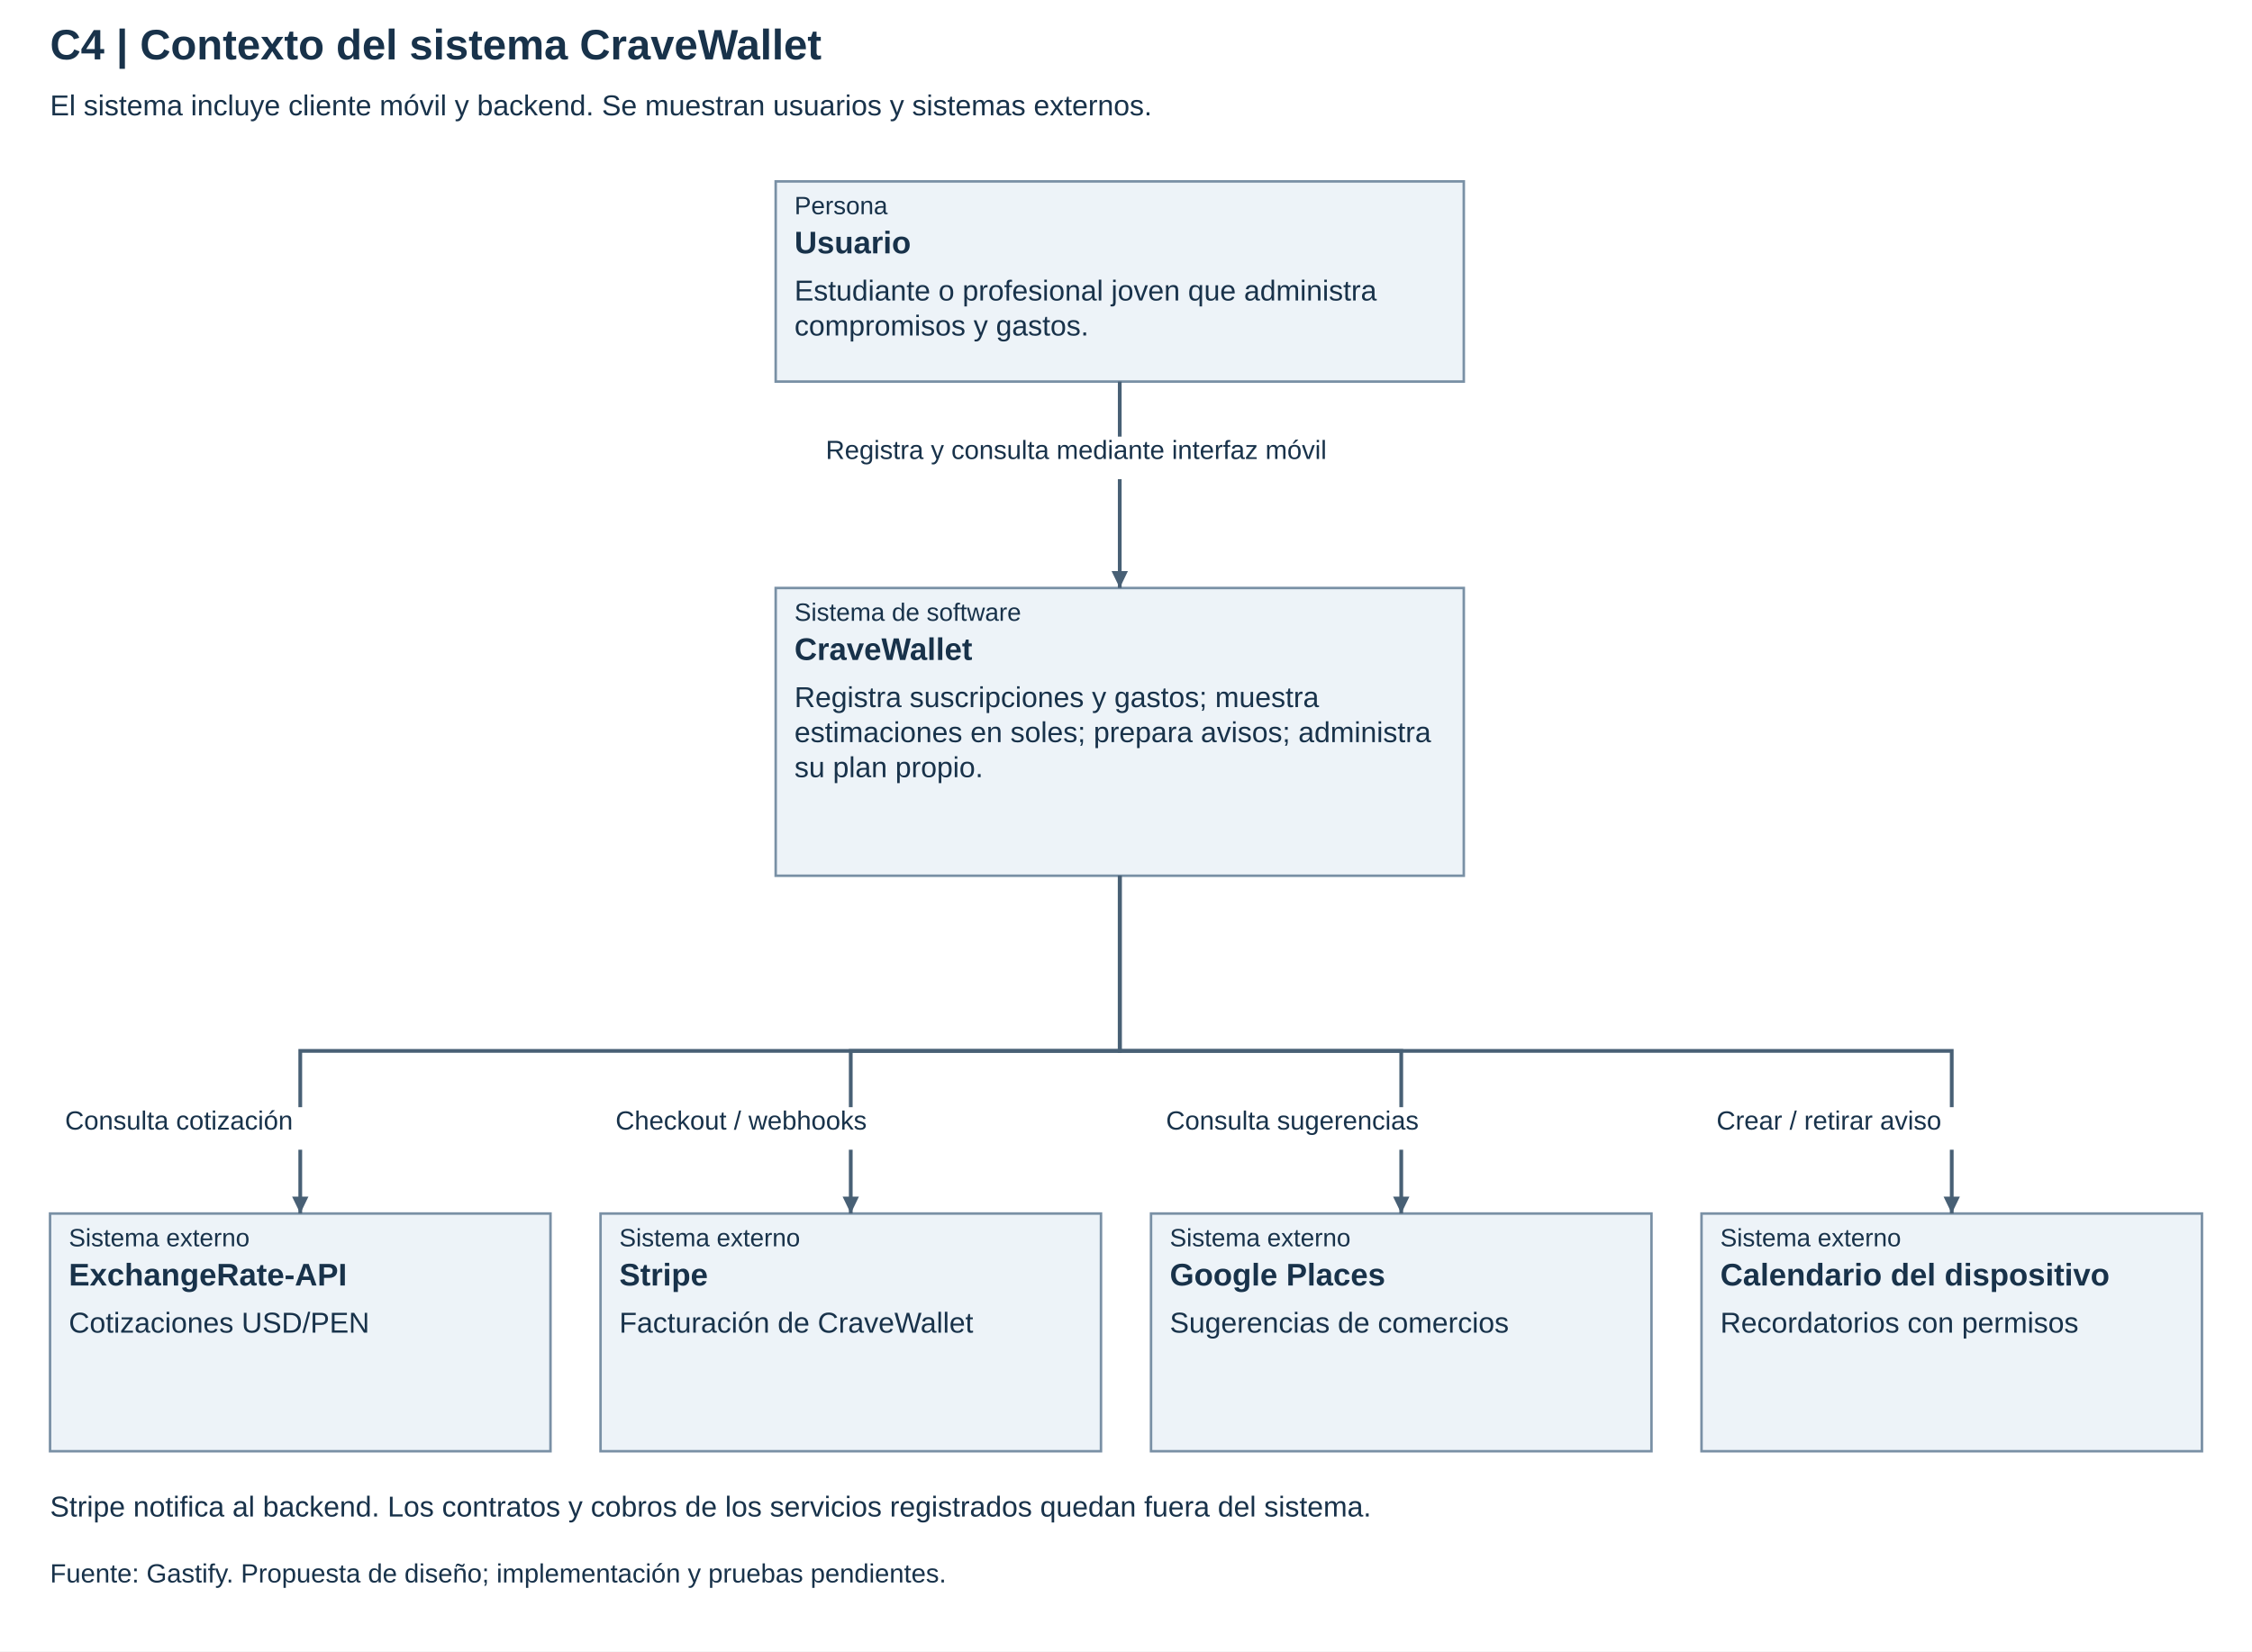
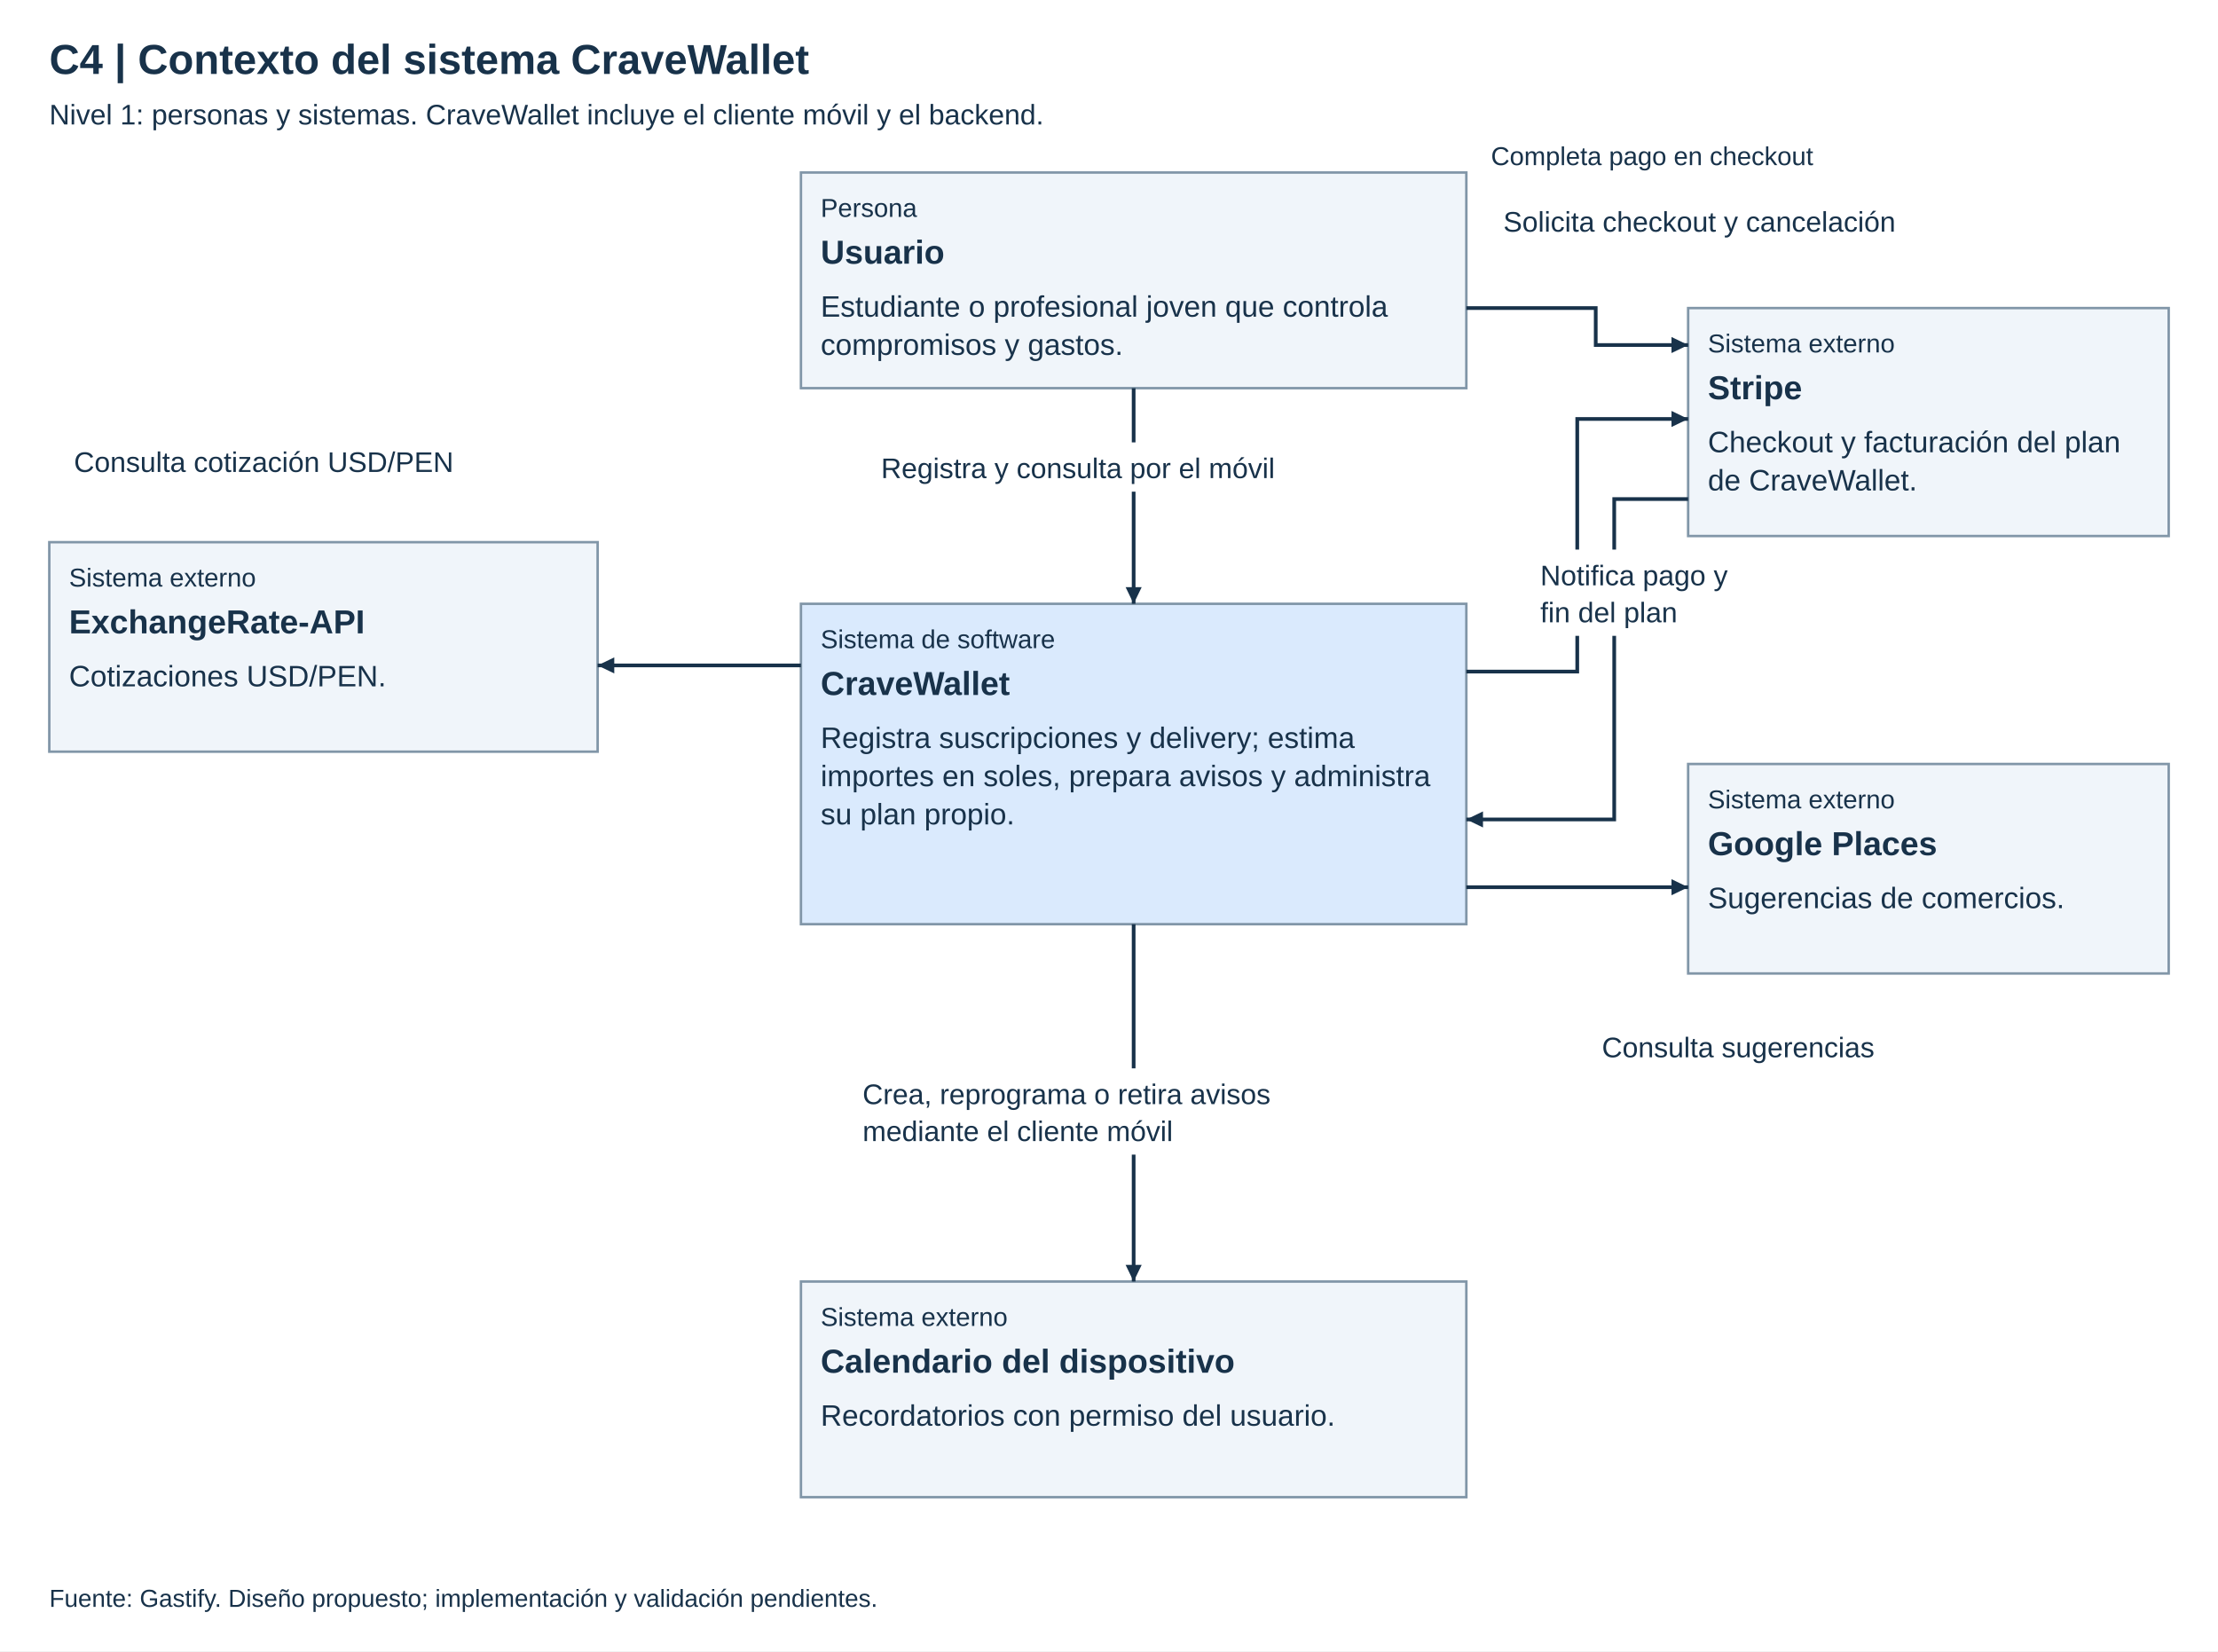
- <svg xmlns="http://www.w3.org/2000/svg" width="1800" height="1320" viewBox="0 0 1800 1320">
+ <svg xmlns="http://www.w3.org/2000/svg" width="1800" height="1340" viewBox="0 0 1800 1340">
  <rect width="100%" height="100%" fill="white" />
-   <text x="40" y="25" dominant-baseline="text-before-edge" font-family="Arial, sans-serif" font-size="34" font-weight="bold" fill="#18324a">C4 | Contexto del sistema CraveWallet</text>
-   <text x="40" y="77" dominant-baseline="text-before-edge" font-family="Arial, sans-serif" font-size="23" font-weight="normal" fill="#18324a">El sistema incluye cliente móvil y backend. Se muestran usuarios y sistemas externos.</text>
-   <rect x="620" y="145" width="550" height="160" fill="#edf3f8" stroke="#7990a5" stroke-width="2" />
-   <text x="635" y="158" dominant-baseline="text-before-edge" font-family="Arial, sans-serif" font-size="20" font-weight="normal" fill="#18324a">Persona</text>
-   <text x="635" y="186" dominant-baseline="text-before-edge" font-family="Arial, sans-serif" font-size="25" font-weight="bold" fill="#18324a">Usuario</text>
-   <text x="635" y="225" dominant-baseline="text-before-edge" font-family="Arial, sans-serif" font-size="23" font-weight="normal" fill="#18324a">Estudiante o profesional joven que administra</text>
-   <text x="635" y="253" dominant-baseline="text-before-edge" font-family="Arial, sans-serif" font-size="23" font-weight="normal" fill="#18324a">compromisos y gastos.</text>
-   <rect x="620" y="470" width="550" height="230" fill="#edf3f8" stroke="#7990a5" stroke-width="2" />
-   <text x="635" y="483" dominant-baseline="text-before-edge" font-family="Arial, sans-serif" font-size="20" font-weight="normal" fill="#18324a">Sistema de software</text>
-   <text x="635" y="511" dominant-baseline="text-before-edge" font-family="Arial, sans-serif" font-size="25" font-weight="bold" fill="#18324a">CraveWallet</text>
-   <text x="635" y="550" dominant-baseline="text-before-edge" font-family="Arial, sans-serif" font-size="23" font-weight="normal" fill="#18324a">Registra suscripciones y gastos; muestra</text>
-   <text x="635" y="578" dominant-baseline="text-before-edge" font-family="Arial, sans-serif" font-size="23" font-weight="normal" fill="#18324a">estimaciones en soles; prepara avisos; administra</text>
-   <text x="635" y="606" dominant-baseline="text-before-edge" font-family="Arial, sans-serif" font-size="23" font-weight="normal" fill="#18324a">su plan propio.</text>
-   <polyline points="895,305 895,470" fill="none" stroke="#486075" stroke-width="3" />
-   <polygon points="895,470 888.476,456.493 901.524,456.493" fill="#486075" />
-   <rect x="654" y="350" width="512" height="32" fill="#ffffff" stroke="#ffffff" stroke-width="2" />
-   <text x="660" y="353" dominant-baseline="text-before-edge" font-family="Arial, sans-serif" font-size="21" font-weight="normal" fill="#18324a">Registra y consulta mediante interfaz móvil</text>
-   <rect x="40" y="970" width="400" height="190" fill="#edf3f8" stroke="#7990a5" stroke-width="2" />
-   <text x="55" y="983" dominant-baseline="text-before-edge" font-family="Arial, sans-serif" font-size="20" font-weight="normal" fill="#18324a">Sistema externo</text>
-   <text x="55" y="1011" dominant-baseline="text-before-edge" font-family="Arial, sans-serif" font-size="25" font-weight="bold" fill="#18324a">ExchangeRate-API</text>
-   <text x="55" y="1050" dominant-baseline="text-before-edge" font-family="Arial, sans-serif" font-size="23" font-weight="normal" fill="#18324a">Cotizaciones USD/PEN</text>
-   <polyline points="895,700 895,840 240,840 240,970" fill="none" stroke="#486075" stroke-width="3" />
-   <polygon points="240,970 233.476,956.493 246.524,956.493" fill="#486075" />
-   <rect x="46" y="886" width="387" height="32" fill="#ffffff" stroke="#ffffff" stroke-width="2" />
-   <text x="52" y="889" dominant-baseline="text-before-edge" font-family="Arial, sans-serif" font-size="21" font-weight="normal" fill="#18324a">Consulta cotización</text>
-   <rect x="480" y="970" width="400" height="190" fill="#edf3f8" stroke="#7990a5" stroke-width="2" />
-   <text x="495" y="983" dominant-baseline="text-before-edge" font-family="Arial, sans-serif" font-size="20" font-weight="normal" fill="#18324a">Sistema externo</text>
-   <text x="495" y="1011" dominant-baseline="text-before-edge" font-family="Arial, sans-serif" font-size="25" font-weight="bold" fill="#18324a">Stripe</text>
-   <text x="495" y="1050" dominant-baseline="text-before-edge" font-family="Arial, sans-serif" font-size="23" font-weight="normal" fill="#18324a">Facturación de CraveWallet</text>
-   <polyline points="895,700 895,840 680,840 680,970" fill="none" stroke="#486075" stroke-width="3" />
-   <polygon points="680,970 673.476,956.493 686.524,956.493" fill="#486075" />
-   <rect x="486" y="886" width="387" height="32" fill="#ffffff" stroke="#ffffff" stroke-width="2" />
-   <text x="492" y="889" dominant-baseline="text-before-edge" font-family="Arial, sans-serif" font-size="21" font-weight="normal" fill="#18324a">Checkout / webhooks</text>
-   <rect x="920" y="970" width="400" height="190" fill="#edf3f8" stroke="#7990a5" stroke-width="2" />
-   <text x="935" y="983" dominant-baseline="text-before-edge" font-family="Arial, sans-serif" font-size="20" font-weight="normal" fill="#18324a">Sistema externo</text>
-   <text x="935" y="1011" dominant-baseline="text-before-edge" font-family="Arial, sans-serif" font-size="25" font-weight="bold" fill="#18324a">Google Places</text>
-   <text x="935" y="1050" dominant-baseline="text-before-edge" font-family="Arial, sans-serif" font-size="23" font-weight="normal" fill="#18324a">Sugerencias de comercios</text>
-   <polyline points="895,700 895,840 1120,840 1120,970" fill="none" stroke="#486075" stroke-width="3" />
-   <polygon points="1120,970 1113.476,956.493 1126.524,956.493" fill="#486075" />
-   <rect x="926" y="886" width="387" height="32" fill="#ffffff" stroke="#ffffff" stroke-width="2" />
-   <text x="932" y="889" dominant-baseline="text-before-edge" font-family="Arial, sans-serif" font-size="21" font-weight="normal" fill="#18324a">Consulta sugerencias</text>
-   <rect x="1360" y="970" width="400" height="190" fill="#edf3f8" stroke="#7990a5" stroke-width="2" />
-   <text x="1375" y="983" dominant-baseline="text-before-edge" font-family="Arial, sans-serif" font-size="20" font-weight="normal" fill="#18324a">Sistema externo</text>
-   <text x="1375" y="1011" dominant-baseline="text-before-edge" font-family="Arial, sans-serif" font-size="25" font-weight="bold" fill="#18324a">Calendario del dispositivo</text>
-   <text x="1375" y="1050" dominant-baseline="text-before-edge" font-family="Arial, sans-serif" font-size="23" font-weight="normal" fill="#18324a">Recordatorios con permisos</text>
-   <polyline points="895,700 895,840 1560,840 1560,970" fill="none" stroke="#486075" stroke-width="3" />
-   <polygon points="1560,970 1553.476,956.493 1566.524,956.493" fill="#486075" />
-   <rect x="1366" y="886" width="387" height="32" fill="#ffffff" stroke="#ffffff" stroke-width="2" />
-   <text x="1372" y="889" dominant-baseline="text-before-edge" font-family="Arial, sans-serif" font-size="21" font-weight="normal" fill="#18324a">Crear / retirar aviso</text>
-   <text x="40" y="1197" dominant-baseline="text-before-edge" font-family="Arial, sans-serif" font-size="23" font-weight="normal" fill="#18324a">Stripe notifica al backend. Los contratos y cobros de los servicios registrados quedan fuera del sistema.</text>
-   <text x="40" y="1251" dominant-baseline="text-before-edge" font-family="Arial, sans-serif" font-size="21" font-weight="normal" fill="#18324a">Fuente: Gastify. Propuesta de diseño; implementación y pruebas pendientes.</text>
+   <text x="40" y="60" font-family="Arial,sans-serif" font-size="34" font-weight="bold" fill="#18324a">C4 | Contexto del sistema CraveWallet</text>
+   <text x="40" y="101" font-family="Arial,sans-serif" font-size="23" font-weight="normal" fill="#18324a">Nivel 1: personas y sistemas. CraveWallet incluye el cliente móvil y el backend.</text>
+   <rect x="650" y="140" width="540" height="175" fill="#f0f5fa" stroke="#8196a8" stroke-width="2" />
+   <text x="666" y="176" font-family="Arial,sans-serif" font-size="21" font-weight="normal" fill="#18324a">Persona</text>
+   <text x="666" y="214" font-family="Arial,sans-serif" font-size="27" font-weight="bold" fill="#18324a">Usuario</text>
+   <text x="666" y="257" font-family="Arial,sans-serif" font-size="24" font-weight="normal" fill="#18324a">Estudiante o profesional joven que controla</text>
+   <text x="666" y="288" font-family="Arial,sans-serif" font-size="24" font-weight="normal" fill="#18324a">compromisos y gastos.</text>
+   <rect x="650" y="490" width="540" height="260" fill="#daeafd" stroke="#8196a8" stroke-width="2" />
+   <text x="666" y="526" font-family="Arial,sans-serif" font-size="21" font-weight="normal" fill="#18324a">Sistema de software</text>
+   <text x="666" y="564" font-family="Arial,sans-serif" font-size="27" font-weight="bold" fill="#18324a">CraveWallet</text>
+   <text x="666" y="607" font-family="Arial,sans-serif" font-size="24" font-weight="normal" fill="#18324a">Registra suscripciones y delivery; estima</text>
+   <text x="666" y="638" font-family="Arial,sans-serif" font-size="24" font-weight="normal" fill="#18324a">importes en soles, prepara avisos y administra</text>
+   <text x="666" y="669" font-family="Arial,sans-serif" font-size="24" font-weight="normal" fill="#18324a">su plan propio.</text>
+   <rect x="40" y="440" width="445" height="170" fill="#f0f5fa" stroke="#8196a8" stroke-width="2" />
+   <text x="56" y="476" font-family="Arial,sans-serif" font-size="21" font-weight="normal" fill="#18324a">Sistema externo</text>
+   <text x="56" y="514" font-family="Arial,sans-serif" font-size="27" font-weight="bold" fill="#18324a">ExchangeRate-API</text>
+   <text x="56" y="557" font-family="Arial,sans-serif" font-size="24" font-weight="normal" fill="#18324a">Cotizaciones USD/PEN.</text>
+   <rect x="1370" y="250" width="390" height="185" fill="#f0f5fa" stroke="#8196a8" stroke-width="2" />
+   <text x="1386" y="286" font-family="Arial,sans-serif" font-size="21" font-weight="normal" fill="#18324a">Sistema externo</text>
+   <text x="1386" y="324" font-family="Arial,sans-serif" font-size="27" font-weight="bold" fill="#18324a">Stripe</text>
+   <text x="1386" y="367" font-family="Arial,sans-serif" font-size="24" font-weight="normal" fill="#18324a">Checkout y facturación del plan</text>
+   <text x="1386" y="398" font-family="Arial,sans-serif" font-size="24" font-weight="normal" fill="#18324a">de CraveWallet.</text>
+   <rect x="1370" y="620" width="390" height="170" fill="#f0f5fa" stroke="#8196a8" stroke-width="2" />
+   <text x="1386" y="656" font-family="Arial,sans-serif" font-size="21" font-weight="normal" fill="#18324a">Sistema externo</text>
+   <text x="1386" y="694" font-family="Arial,sans-serif" font-size="27" font-weight="bold" fill="#18324a">Google Places</text>
+   <text x="1386" y="737" font-family="Arial,sans-serif" font-size="24" font-weight="normal" fill="#18324a">Sugerencias de comercios.</text>
+   <rect x="650" y="1040" width="540" height="175" fill="#f0f5fa" stroke="#8196a8" stroke-width="2" />
+   <text x="666" y="1076" font-family="Arial,sans-serif" font-size="21" font-weight="normal" fill="#18324a">Sistema externo</text>
+   <text x="666" y="1114" font-family="Arial,sans-serif" font-size="27" font-weight="bold" fill="#18324a">Calendario del dispositivo</text>
+   <text x="666" y="1157" font-family="Arial,sans-serif" font-size="24" font-weight="normal" fill="#18324a">Recordatorios con permiso del usuario.</text>
+   <polyline points="920,315 920,490" fill="none" stroke="#18324a" stroke-width="3" />
+   <polygon points="920,490 913.476,476.493 926.524,476.493" fill="#18324a" />
+   <rect x="709" y="360" width="462" height="38" fill="white" stroke="white" stroke-width="2" />
+   <text x="715" y="388" font-family="Arial,sans-serif" font-size="23" font-weight="normal" fill="#18324a">Registra y consulta por el móvil</text>
+   <polyline points="1190,250 1295,250 1295,280 1370,280" fill="none" stroke="#18324a" stroke-width="3" />
+   <polygon points="1370,280 1356.493,286.524 1356.493,273.476" fill="#18324a" />
+   <rect x="1204" y="108" width="547" height="36" fill="white" stroke="white" stroke-width="2" />
+   <text x="1210" y="134" font-family="Arial,sans-serif" font-size="21" font-weight="normal" fill="#18324a">Completa pago en checkout</text>
+   <polyline points="650,540 485,540" fill="none" stroke="#18324a" stroke-width="3" />
+   <polygon points="485,540 498.507,533.476 498.507,546.524" fill="#18324a" />
+   <rect x="54" y="355" width="477" height="38" fill="white" stroke="white" stroke-width="2" />
+   <text x="60" y="383" font-family="Arial,sans-serif" font-size="23" font-weight="normal" fill="#18324a">Consulta cotización USD/PEN</text>
+   <polyline points="1190,545 1280,545 1280,340 1370,340" fill="none" stroke="#18324a" stroke-width="3" />
+   <polygon points="1370,340 1356.493,346.524 1356.493,333.476" fill="#18324a" />
+   <rect x="1214" y="160" width="532" height="38" fill="white" stroke="white" stroke-width="2" />
+   <text x="1220" y="188" font-family="Arial,sans-serif" font-size="23" font-weight="normal" fill="#18324a">Solicita checkout y cancelación</text>
+   <polyline points="1370,405 1310,405 1310,665 1190,665" fill="none" stroke="#18324a" stroke-width="3" />
+   <polygon points="1190,665 1203.507,658.476 1203.507,671.524" fill="#18324a" />
+   <rect x="1244" y="447" width="467" height="68" fill="white" stroke="white" stroke-width="2" />
+   <text x="1250" y="475" font-family="Arial,sans-serif" font-size="23" font-weight="normal" fill="#18324a">Notifica pago y</text>
+   <text x="1250" y="505" font-family="Arial,sans-serif" font-size="23" font-weight="normal" fill="#18324a">fin del plan</text>
+   <polyline points="1190,720 1370,720" fill="none" stroke="#18324a" stroke-width="3" />
+   <polygon points="1370,720 1356.493,726.524 1356.493,713.476" fill="#18324a" />
+   <rect x="1294" y="830" width="472" height="38" fill="white" stroke="white" stroke-width="2" />
+   <text x="1300" y="858" font-family="Arial,sans-serif" font-size="23" font-weight="normal" fill="#18324a">Consulta sugerencias</text>
+   <polyline points="920,750 920,1040" fill="none" stroke="#18324a" stroke-width="3" />
+   <polygon points="920,1040 913.476,1026.493 926.524,1026.493" fill="#18324a" />
+   <rect x="694" y="868" width="572" height="68" fill="white" stroke="white" stroke-width="2" />
+   <text x="700" y="896" font-family="Arial,sans-serif" font-size="23" font-weight="normal" fill="#18324a">Crea, reprograma o retira avisos</text>
+   <text x="700" y="926" font-family="Arial,sans-serif" font-size="23" font-weight="normal" fill="#18324a">mediante el cliente móvil</text>
+   <text x="40" y="1304" font-family="Arial,sans-serif" font-size="20" font-weight="normal" fill="#18324a">Fuente: Gastify. Diseño propuesto; implementación y validación pendientes.</text>
</svg>
